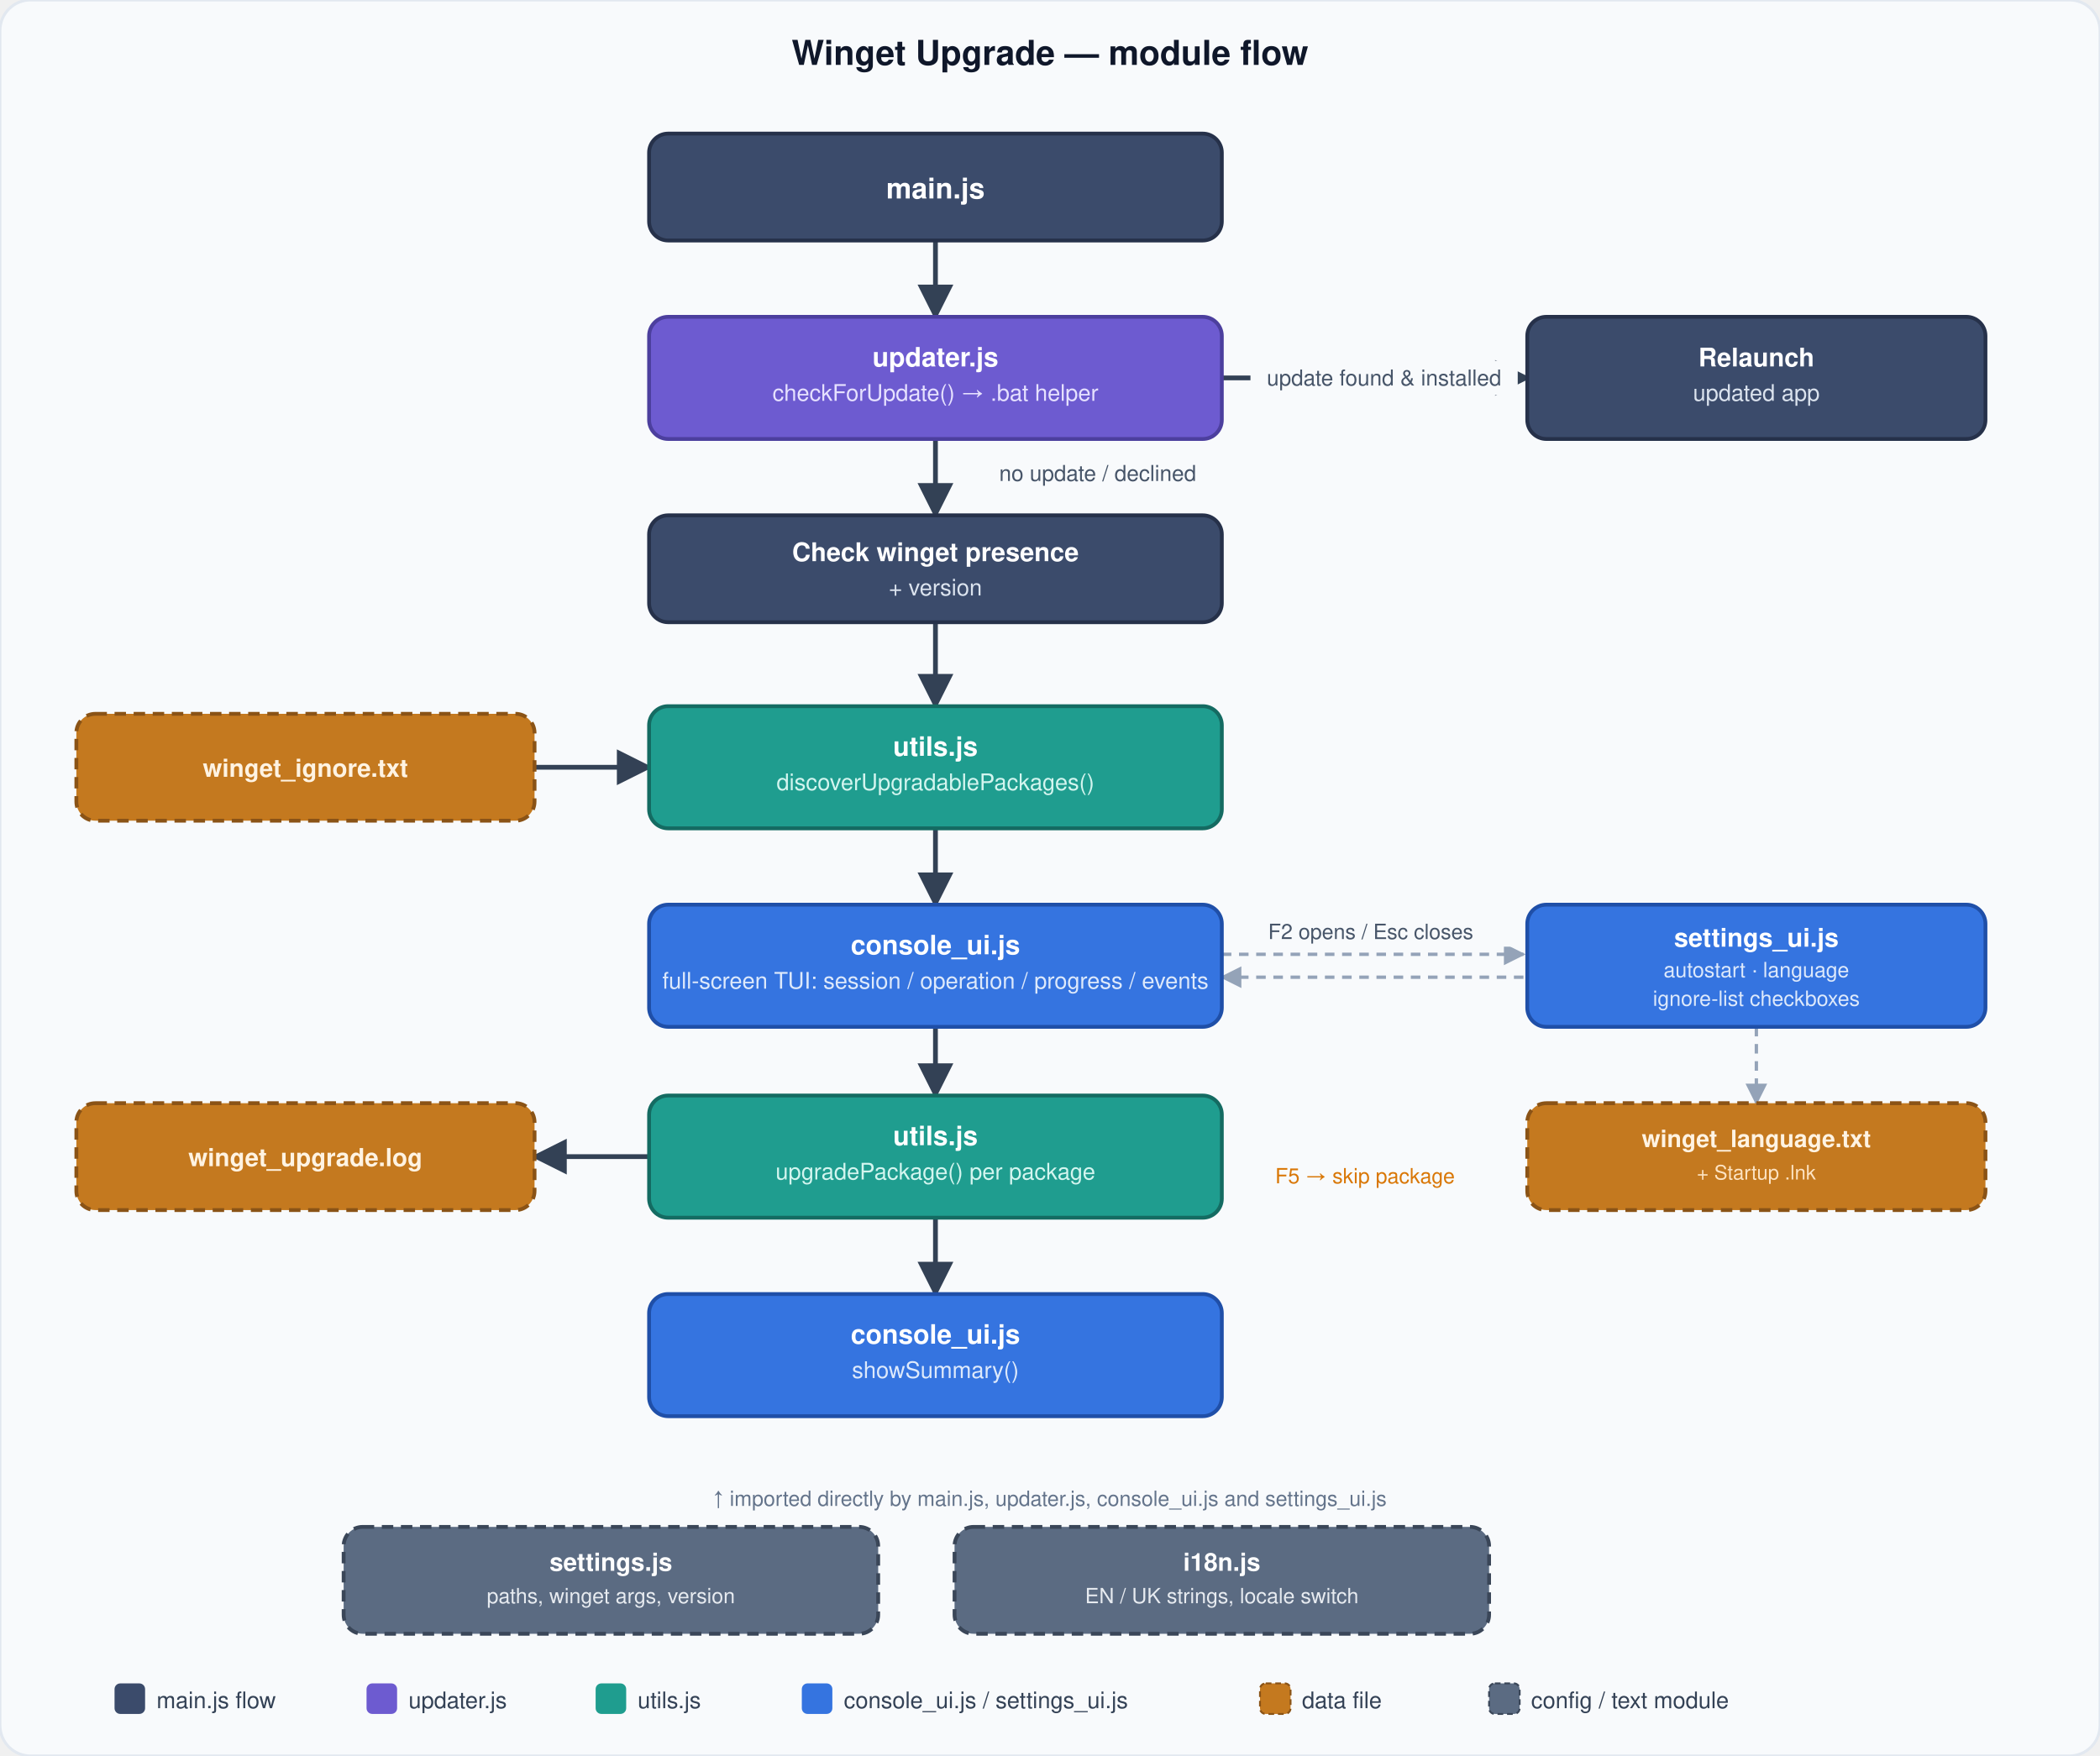
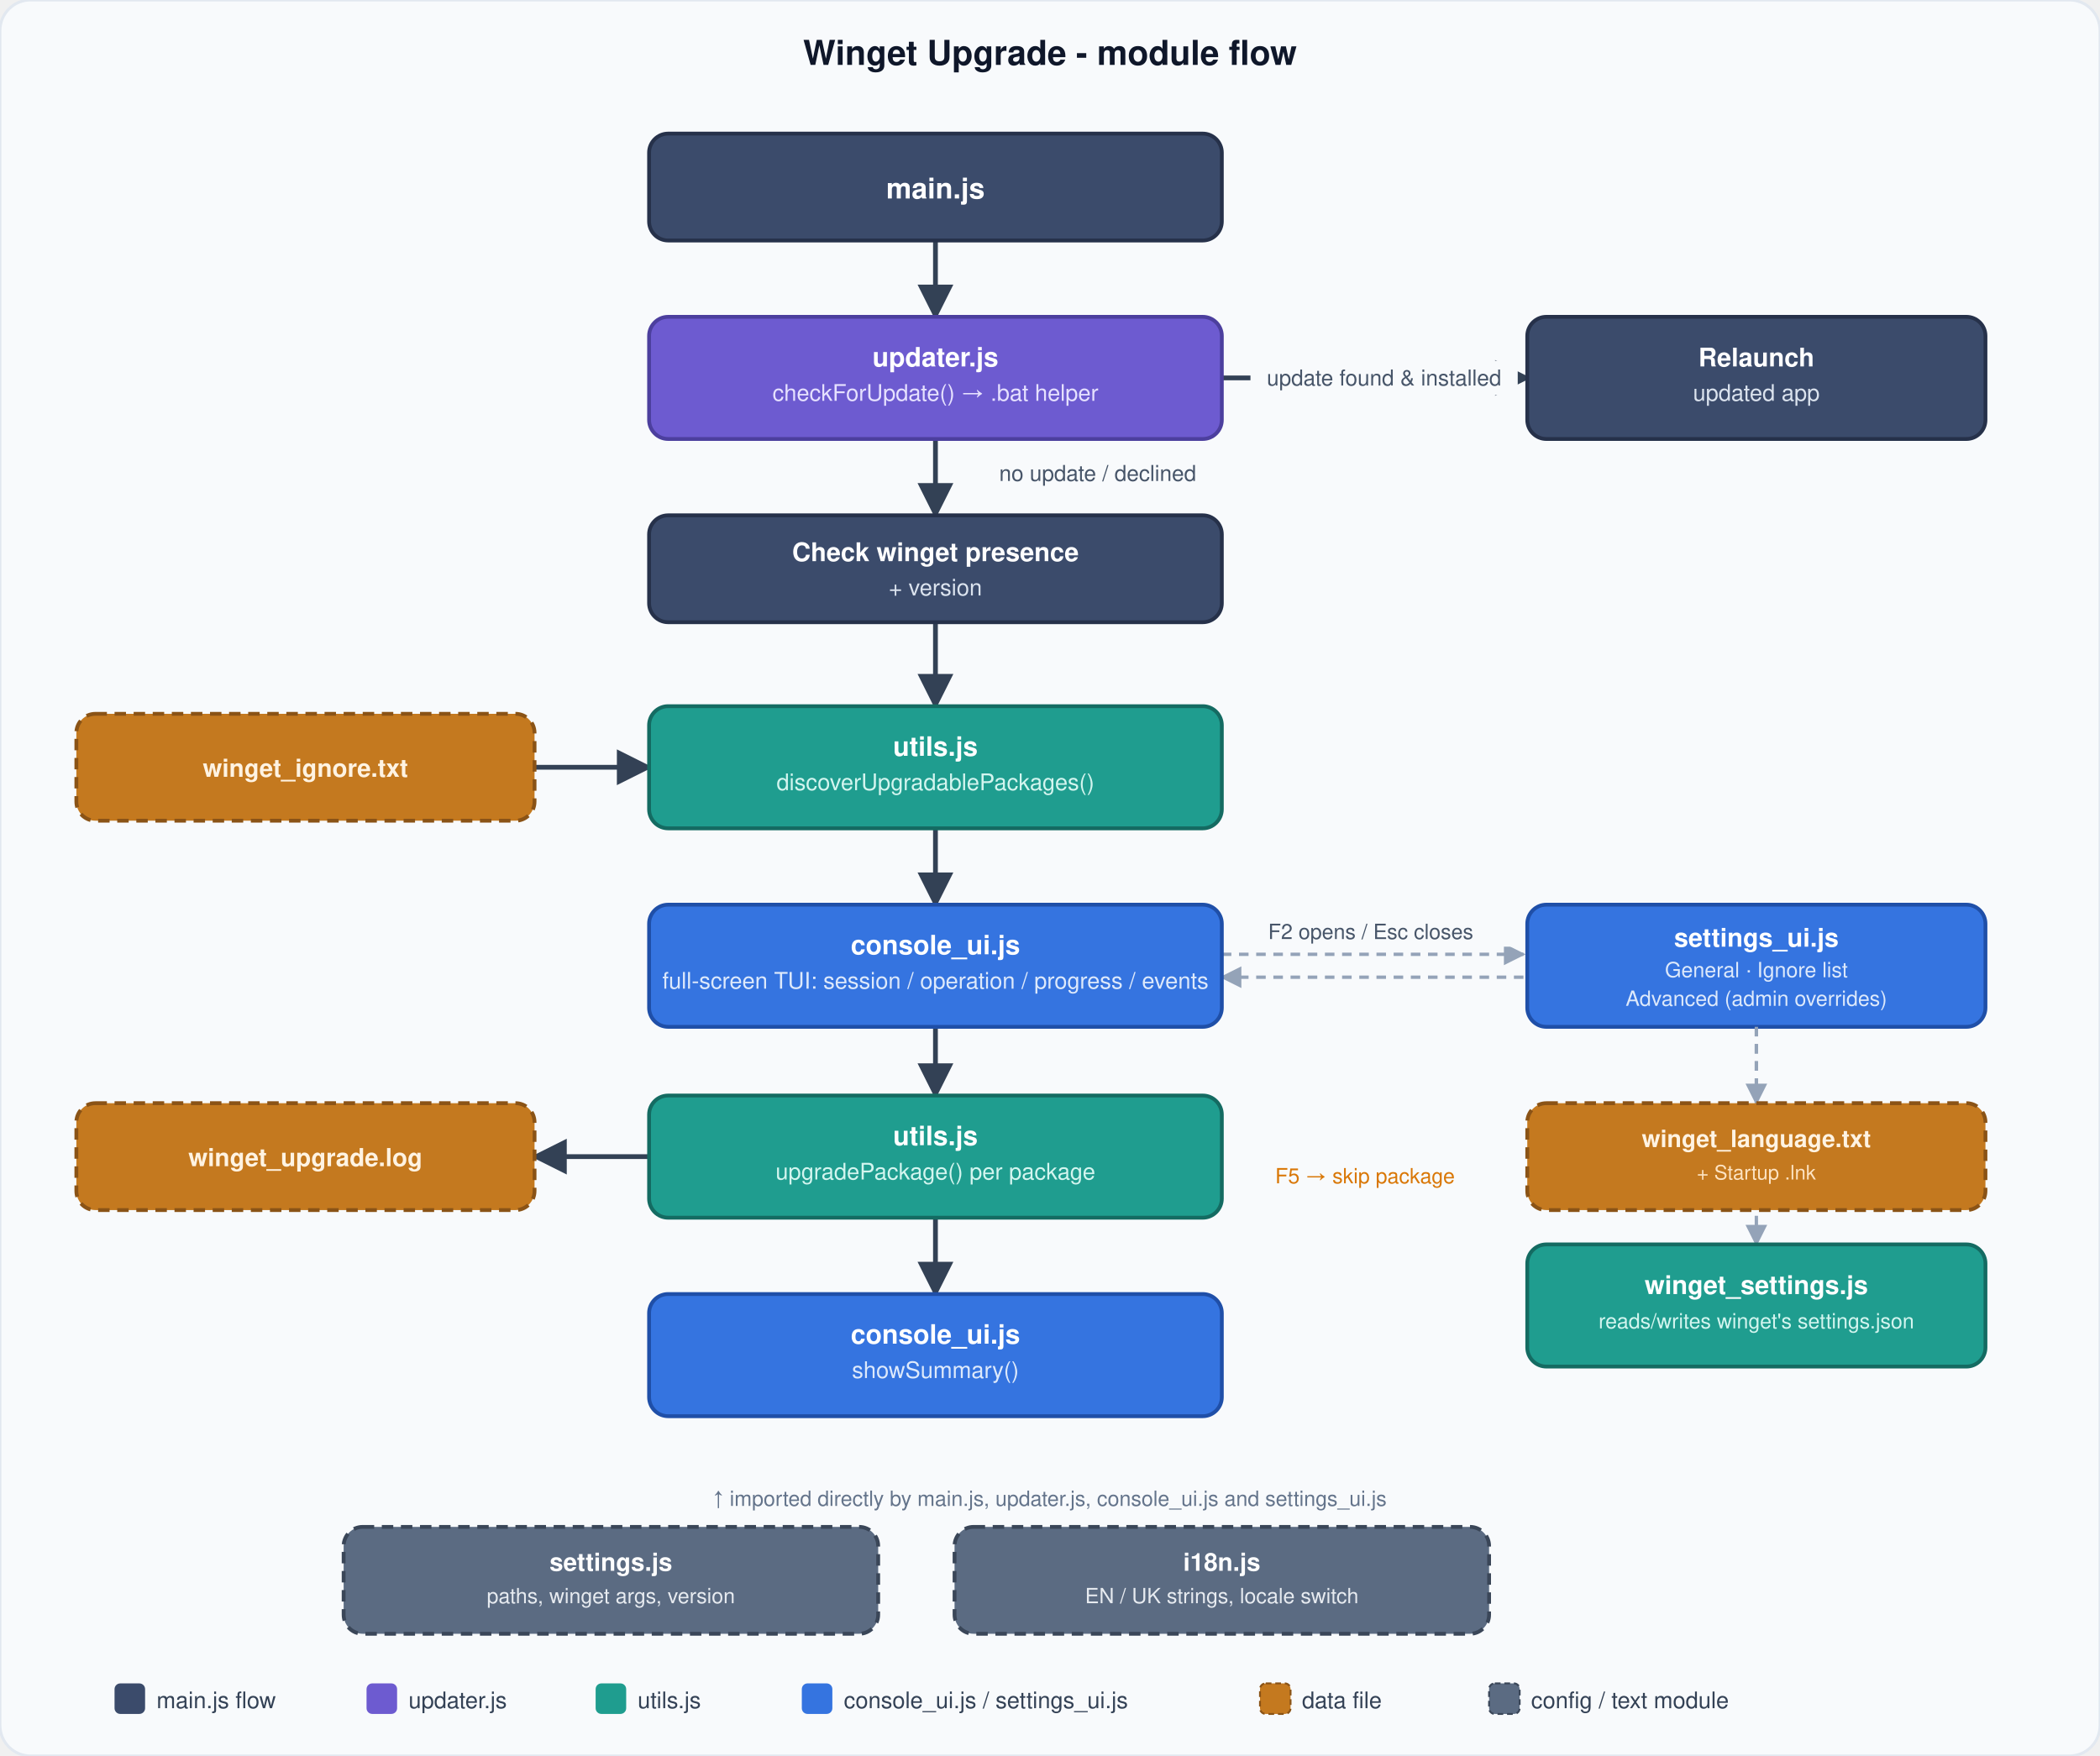
<svg xmlns="http://www.w3.org/2000/svg" viewBox="0 0 1100 920" font-family="Segoe UI, Helvetica, Arial, sans-serif">
  <defs>
    <marker id="arrowSolid" viewBox="0 0 10 10" refX="9" refY="5" markerWidth="7.5" markerHeight="7.5" orient="auto-start-reverse">
      <path d="M0,0 L10,5 L0,10 z" class="arrow-solid" />
    </marker>
    <marker id="arrowDashed" viewBox="0 0 10 10" refX="9" refY="5" markerWidth="6.5" markerHeight="6.5" orient="auto-start-reverse">
      <path d="M0,0 L10,5 L0,10 z" class="arrow-dashed" />
    </marker>
  </defs>
  <style>
    .frame { fill: #f8fafc; stroke: #e2e8f0; }
    .title { fill: #0f172a; }
    .label-bg { fill: #f8fafc; }
    .label-text { fill: #475569; }
    .note-text { fill: #64748b; }
    .legend-text { fill: #334155; }
    .arrow-solid { fill: #334155; }
    .arrow-dashed { fill: #94a3b8; }
    .line-solid { stroke: #334155; }
    .line-dashed { stroke: #94a3b8; }

    @media (prefers-color-scheme: dark) {
      .frame { fill: #111827; stroke: #1f2937; }
      .title { fill: #e5e7eb; }
      .label-bg { fill: #111827; }
      .label-text { fill: #cbd5e1; }
      .note-text { fill: #94a3b8; }
      .legend-text { fill: #cbd5e1; }
      .arrow-solid { fill: #cbd5e1; }
      .arrow-dashed { fill: #64748b; }
      .line-solid { stroke: #cbd5e1; }
      .line-dashed { stroke: #64748b; }
    }
  </style>
  <rect x="0" y="0" width="1100" height="920" rx="16" class="frame" stroke-width="1.5" />
-   <text x="550" y="34" text-anchor="middle" font-size="18" font-weight="700" class="title">Winget Upgrade — module flow</text>
+   <text x="550" y="34" text-anchor="middle" font-size="18" font-weight="700" class="title">Winget Upgrade - module flow</text>
  <line x1="490" y1="126" x2="490" y2="166" class="line-solid" stroke-width="2.5" marker-end="url(#arrowSolid)" />
  <line x1="640" y1="198" x2="800" y2="198" class="line-solid" stroke-width="2.5" marker-end="url(#arrowSolid)" />
  <line x1="490" y1="230" x2="490" y2="270" class="line-solid" stroke-width="2.5" marker-end="url(#arrowSolid)" />
  <line x1="490" y1="326" x2="490" y2="370" class="line-solid" stroke-width="2.5" marker-end="url(#arrowSolid)" />
  <line x1="280" y1="402" x2="340" y2="402" class="line-solid" stroke-width="2.5" marker-end="url(#arrowSolid)" />
  <line x1="490" y1="434" x2="490" y2="474" class="line-solid" stroke-width="2.5" marker-end="url(#arrowSolid)" />
  <line x1="490" y1="538" x2="490" y2="574" class="line-solid" stroke-width="2.5" marker-end="url(#arrowSolid)" />
  <line x1="340" y1="606" x2="280" y2="606" class="line-solid" stroke-width="2.5" marker-end="url(#arrowSolid)" />
  <line x1="490" y1="638" x2="490" y2="678" class="line-solid" stroke-width="2.5" marker-end="url(#arrowSolid)" />
  <line x1="640" y1="500" x2="798" y2="500" class="line-dashed" stroke-width="1.75" stroke-dasharray="5,4" marker-end="url(#arrowDashed)" />
  <line x1="798" y1="512" x2="640" y2="512" class="line-dashed" stroke-width="1.75" stroke-dasharray="5,4" marker-end="url(#arrowDashed)" />
  <line x1="920" y1="538" x2="920" y2="578" class="line-dashed" stroke-width="1.75" stroke-dasharray="5,4" marker-end="url(#arrowDashed)" />
  <g font-size="11.5">
    <rect x="655" y="189" width="140" height="18" class="label-bg" />
    <text x="725" y="202" text-anchor="middle" class="label-text">update found &amp; installed</text>
    <rect x="500" y="239" width="150" height="18" class="label-bg" />
    <text x="575" y="252" text-anchor="middle" class="label-text">no update / declined</text>
    <rect x="642" y="480" width="152" height="16" class="label-bg" />
    <text x="718" y="492" text-anchor="middle" font-size="11" class="label-text">F2 opens / Esc closes</text>
    <rect x="650" y="608" width="130" height="16" class="label-bg" />
    <text x="715" y="620" text-anchor="middle" font-size="11" fill="#d97706">F5 → skip package</text>
  </g>
  <g>
    <rect x="340" y="70" width="300" height="56" rx="10" fill="#3b4b6b" stroke="#26314a" stroke-width="2" />
    <text x="490" y="104" text-anchor="middle" font-size="15" font-weight="700" fill="#ffffff">main.js</text>
  </g>
  <g>
    <rect x="340" y="166" width="300" height="64" rx="10" fill="#6d5bd0" stroke="#4c3f9e" stroke-width="2" />
    <text x="490" y="192" text-anchor="middle" font-size="14" font-weight="700" fill="#ffffff">updater.js</text>
    <text x="490" y="210" text-anchor="middle" font-size="12" fill="#e6e1ff">checkForUpdate() → .bat helper</text>
  </g>
  <g>
    <rect x="800" y="166" width="240" height="64" rx="10" fill="#3b4b6b" stroke="#26314a" stroke-width="2" />
    <text x="920" y="192" text-anchor="middle" font-size="13.5" font-weight="700" fill="#ffffff">Relaunch</text>
    <text x="920" y="210" text-anchor="middle" font-size="12" fill="#dbe3ee">updated app</text>
  </g>
  <g>
    <rect x="340" y="270" width="300" height="56" rx="10" fill="#3b4b6b" stroke="#26314a" stroke-width="2" />
    <text x="490" y="294" text-anchor="middle" font-size="13.5" font-weight="700" fill="#ffffff">Check winget presence</text>
    <text x="490" y="312" text-anchor="middle" font-size="12" fill="#dbe3ee">+ version</text>
  </g>
  <g>
    <rect x="340" y="370" width="300" height="64" rx="10" fill="#1f9d8f" stroke="#146b62" stroke-width="2" />
    <text x="490" y="396" text-anchor="middle" font-size="14" font-weight="700" fill="#ffffff">utils.js</text>
    <text x="490" y="414" text-anchor="middle" font-size="12" fill="#d3f5ef">discoverUpgradablePackages()</text>
  </g>
  <g>
    <rect x="40" y="374" width="240" height="56" rx="10" fill="#c4791f" stroke="#8a5316" stroke-width="2" stroke-dasharray="6,4" />
    <text x="160" y="407" text-anchor="middle" font-size="13" font-weight="700" fill="#fff3e2">winget_ignore.txt</text>
  </g>
  <g>
    <rect x="340" y="474" width="300" height="64" rx="10" fill="#3574e0" stroke="#1f4fa8" stroke-width="2" />
    <text x="490" y="500" text-anchor="middle" font-size="14" font-weight="700" fill="#ffffff">console_ui.js</text>
    <text x="490" y="518" text-anchor="middle" font-size="12" fill="#dde9fb">full-screen TUI: session / operation / progress / events</text>
  </g>
  <g>
    <rect x="800" y="474" width="240" height="64" rx="10" fill="#3574e0" stroke="#1f4fa8" stroke-width="2" />
    <text x="920" y="496" text-anchor="middle" font-size="13.5" font-weight="700" fill="#ffffff">settings_ui.js</text>
-     <text x="920" y="512" text-anchor="middle" font-size="11" fill="#dde9fb">autostart · language</text>
-     <text x="920" y="527" text-anchor="middle" font-size="11" fill="#dde9fb">ignore-list checkboxes</text>
+     <text x="920" y="512" text-anchor="middle" font-size="11" fill="#dde9fb">General · Ignore list</text>
+     <text x="920" y="527" text-anchor="middle" font-size="11" fill="#dde9fb">Advanced (admin overrides)</text>
+   </g>
+   <line x1="920" y1="538" x2="920" y2="652" class="line-dashed" stroke-width="1.75" stroke-dasharray="5,4" marker-end="url(#arrowDashed)" />
+   <g>
+     <rect x="800" y="652" width="240" height="64" rx="10" fill="#1f9d8f" stroke="#146b62" stroke-width="2" />
+     <text x="920" y="678" text-anchor="middle" font-size="13.5" font-weight="700" fill="#ffffff">winget_settings.js</text>
+     <text x="920" y="696" text-anchor="middle" font-size="11" fill="#d3f5ef">reads/writes winget's settings.json</text>
  </g>
  <g>
    <rect x="800" y="578" width="240" height="56" rx="10" fill="#c4791f" stroke="#8a5316" stroke-width="2" stroke-dasharray="6,4" />
    <text x="920" y="601" text-anchor="middle" font-size="12.5" font-weight="700" fill="#fff3e2">winget_language.txt</text>
    <text x="920" y="618" text-anchor="middle" font-size="10.5" fill="#fde3c2">+ Startup .lnk</text>
  </g>
  <g>
    <rect x="340" y="574" width="300" height="64" rx="10" fill="#1f9d8f" stroke="#146b62" stroke-width="2" />
    <text x="490" y="600" text-anchor="middle" font-size="14" font-weight="700" fill="#ffffff">utils.js</text>
    <text x="490" y="618" text-anchor="middle" font-size="12" fill="#d3f5ef">upgradePackage() per package</text>
  </g>
  <g>
    <rect x="40" y="578" width="240" height="56" rx="10" fill="#c4791f" stroke="#8a5316" stroke-width="2" stroke-dasharray="6,4" />
    <text x="160" y="611" text-anchor="middle" font-size="13" font-weight="700" fill="#fff3e2">winget_upgrade.log</text>
  </g>
  <g>
    <rect x="340" y="678" width="300" height="64" rx="10" fill="#3574e0" stroke="#1f4fa8" stroke-width="2" />
    <text x="490" y="704" text-anchor="middle" font-size="14" font-weight="700" fill="#ffffff">console_ui.js</text>
    <text x="490" y="722" text-anchor="middle" font-size="12" fill="#dde9fb">showSummary()</text>
  </g>
  <g>
    <rect x="180" y="800" width="280" height="56" rx="10" fill="#5b6b82" stroke="#3a4658" stroke-width="2" stroke-dasharray="6,4" />
    <text x="320" y="823" text-anchor="middle" font-size="13" font-weight="700" fill="#ffffff">settings.js</text>
    <text x="320" y="840" text-anchor="middle" font-size="11" fill="#e7ebf0">paths, winget args, version</text>
  </g>
  <g>
    <rect x="500" y="800" width="280" height="56" rx="10" fill="#5b6b82" stroke="#3a4658" stroke-width="2" stroke-dasharray="6,4" />
    <text x="640" y="823" text-anchor="middle" font-size="13" font-weight="700" fill="#ffffff">i18n.js</text>
    <text x="640" y="840" text-anchor="middle" font-size="11" fill="#e7ebf0">EN / UK strings, locale switch</text>
  </g>
  <text x="550" y="789" text-anchor="middle" font-size="11" class="note-text">↑ imported directly by main.js, updater.js, console_ui.js and settings_ui.js</text>
  <g font-size="12">
    <rect x="60" y="882" width="16" height="16" rx="3" fill="#3b4b6b" />
    <text x="82" y="895" class="legend-text">main.js flow</text>
    <rect x="192" y="882" width="16" height="16" rx="3" fill="#6d5bd0" />
    <text x="214" y="895" class="legend-text">updater.js</text>
    <rect x="312" y="882" width="16" height="16" rx="3" fill="#1f9d8f" />
    <text x="334" y="895" class="legend-text">utils.js</text>
    <rect x="420" y="882" width="16" height="16" rx="3" fill="#3574e0" />
    <text x="442" y="895" class="legend-text">console_ui.js / settings_ui.js</text>
    <rect x="660" y="882" width="16" height="16" rx="3" fill="#c4791f" stroke="#8a5316" stroke-dasharray="3,2" />
    <text x="682" y="895" class="legend-text">data file</text>
    <rect x="780" y="882" width="16" height="16" rx="3" fill="#5b6b82" stroke="#3a4658" stroke-dasharray="3,2" />
    <text x="802" y="895" class="legend-text">config / text module</text>
  </g>
</svg>
